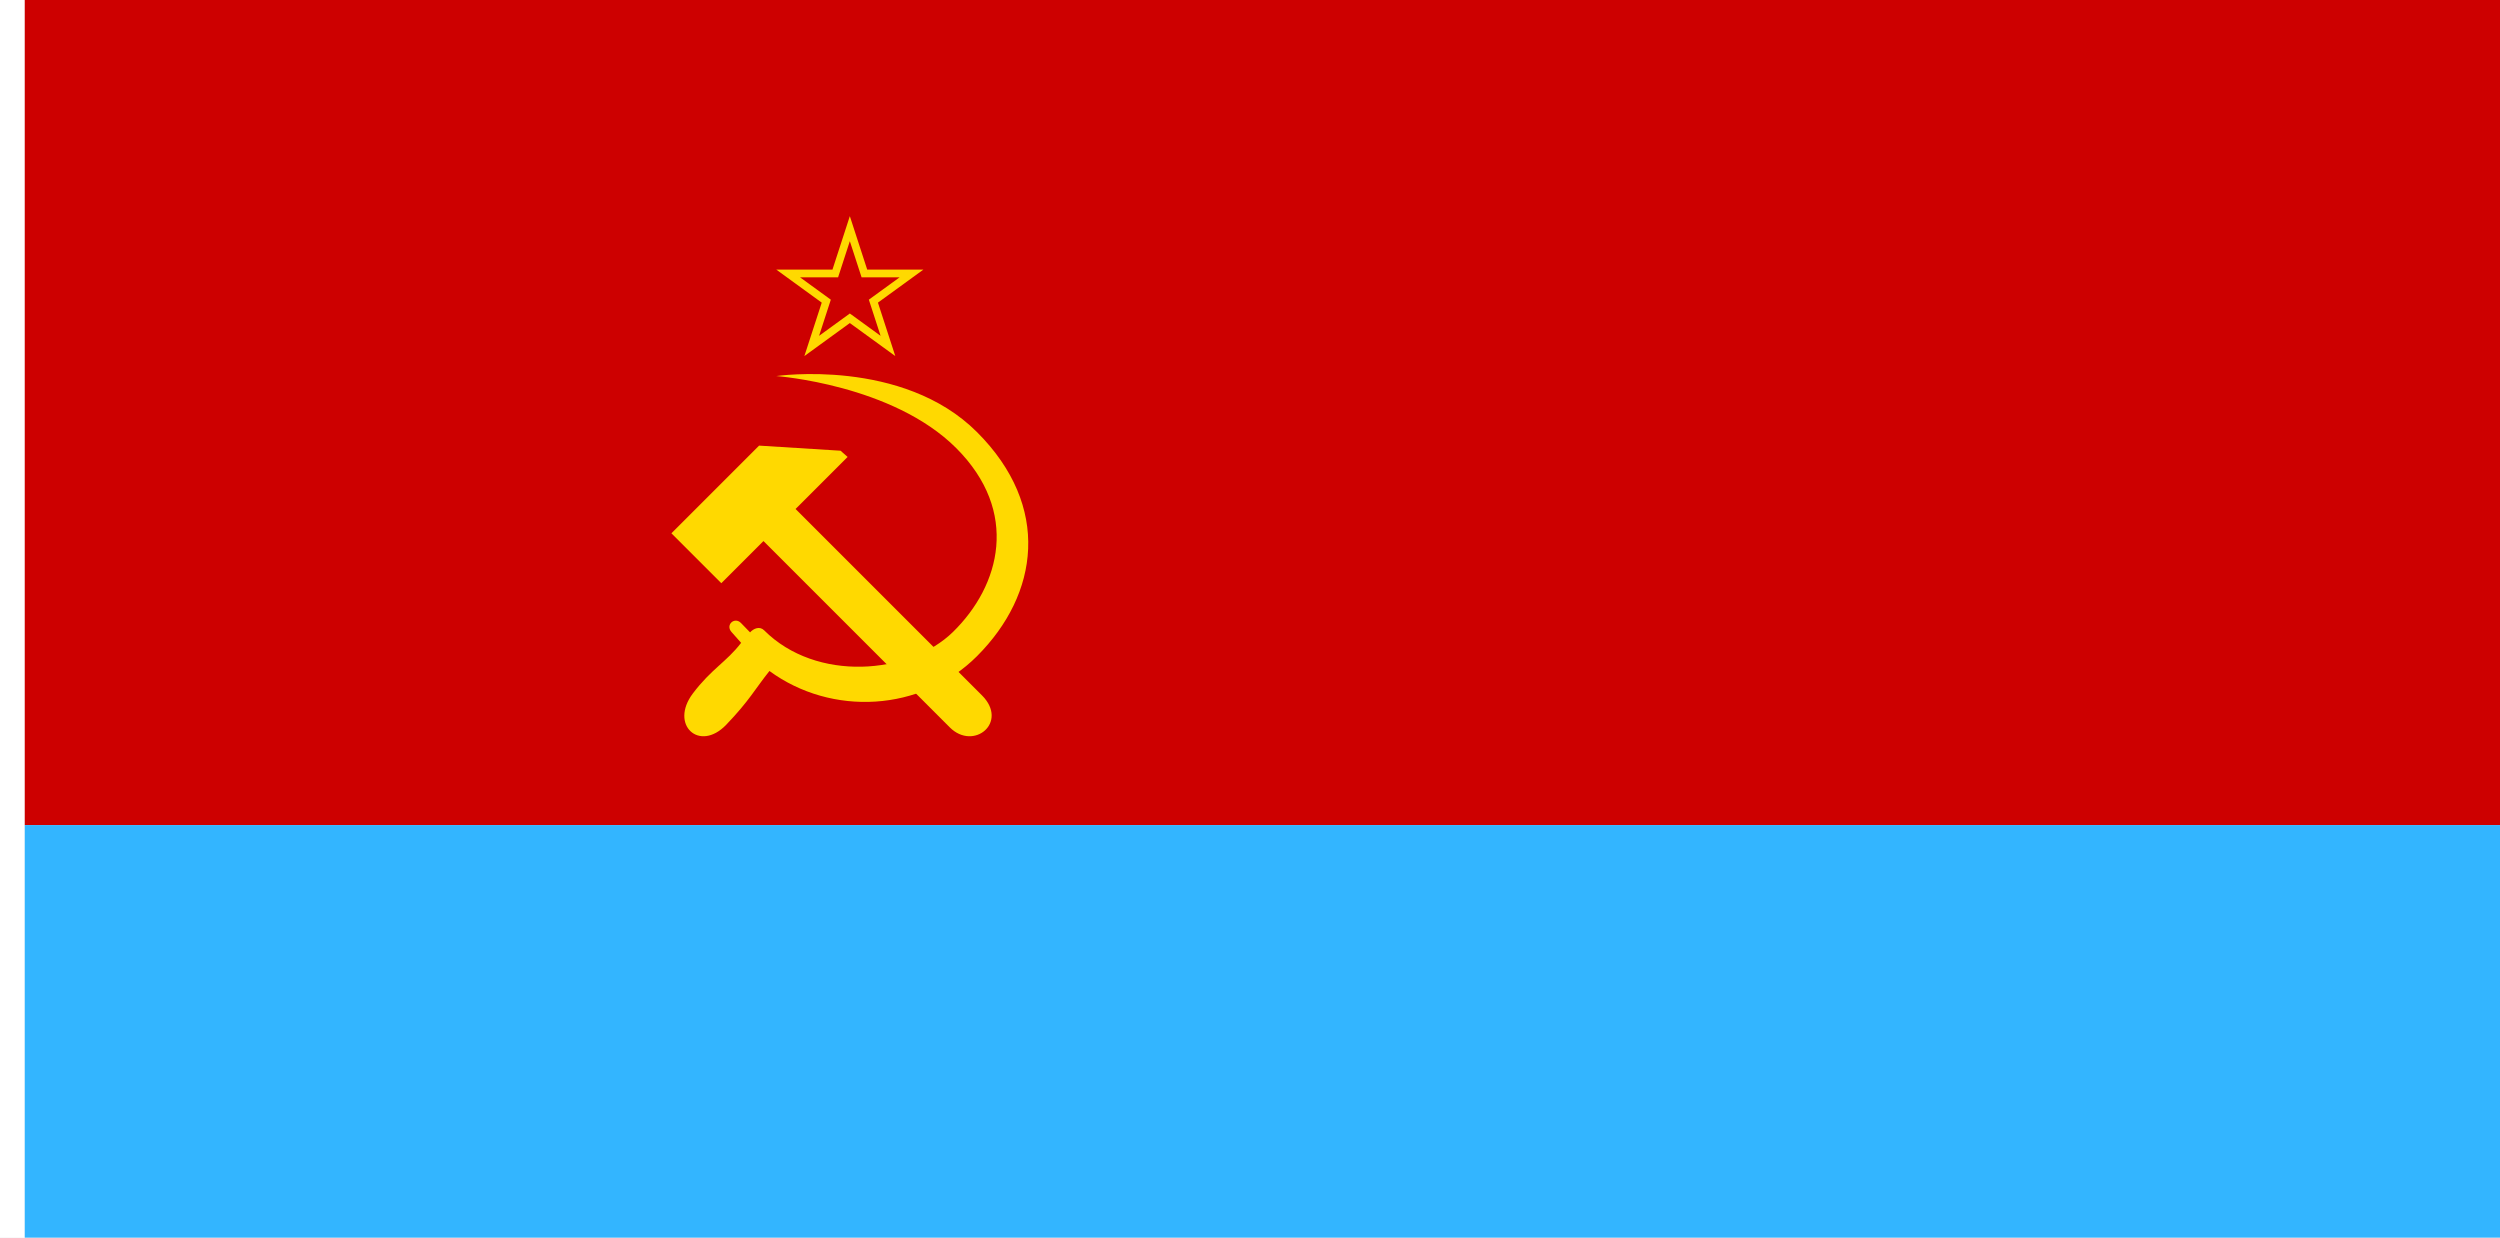
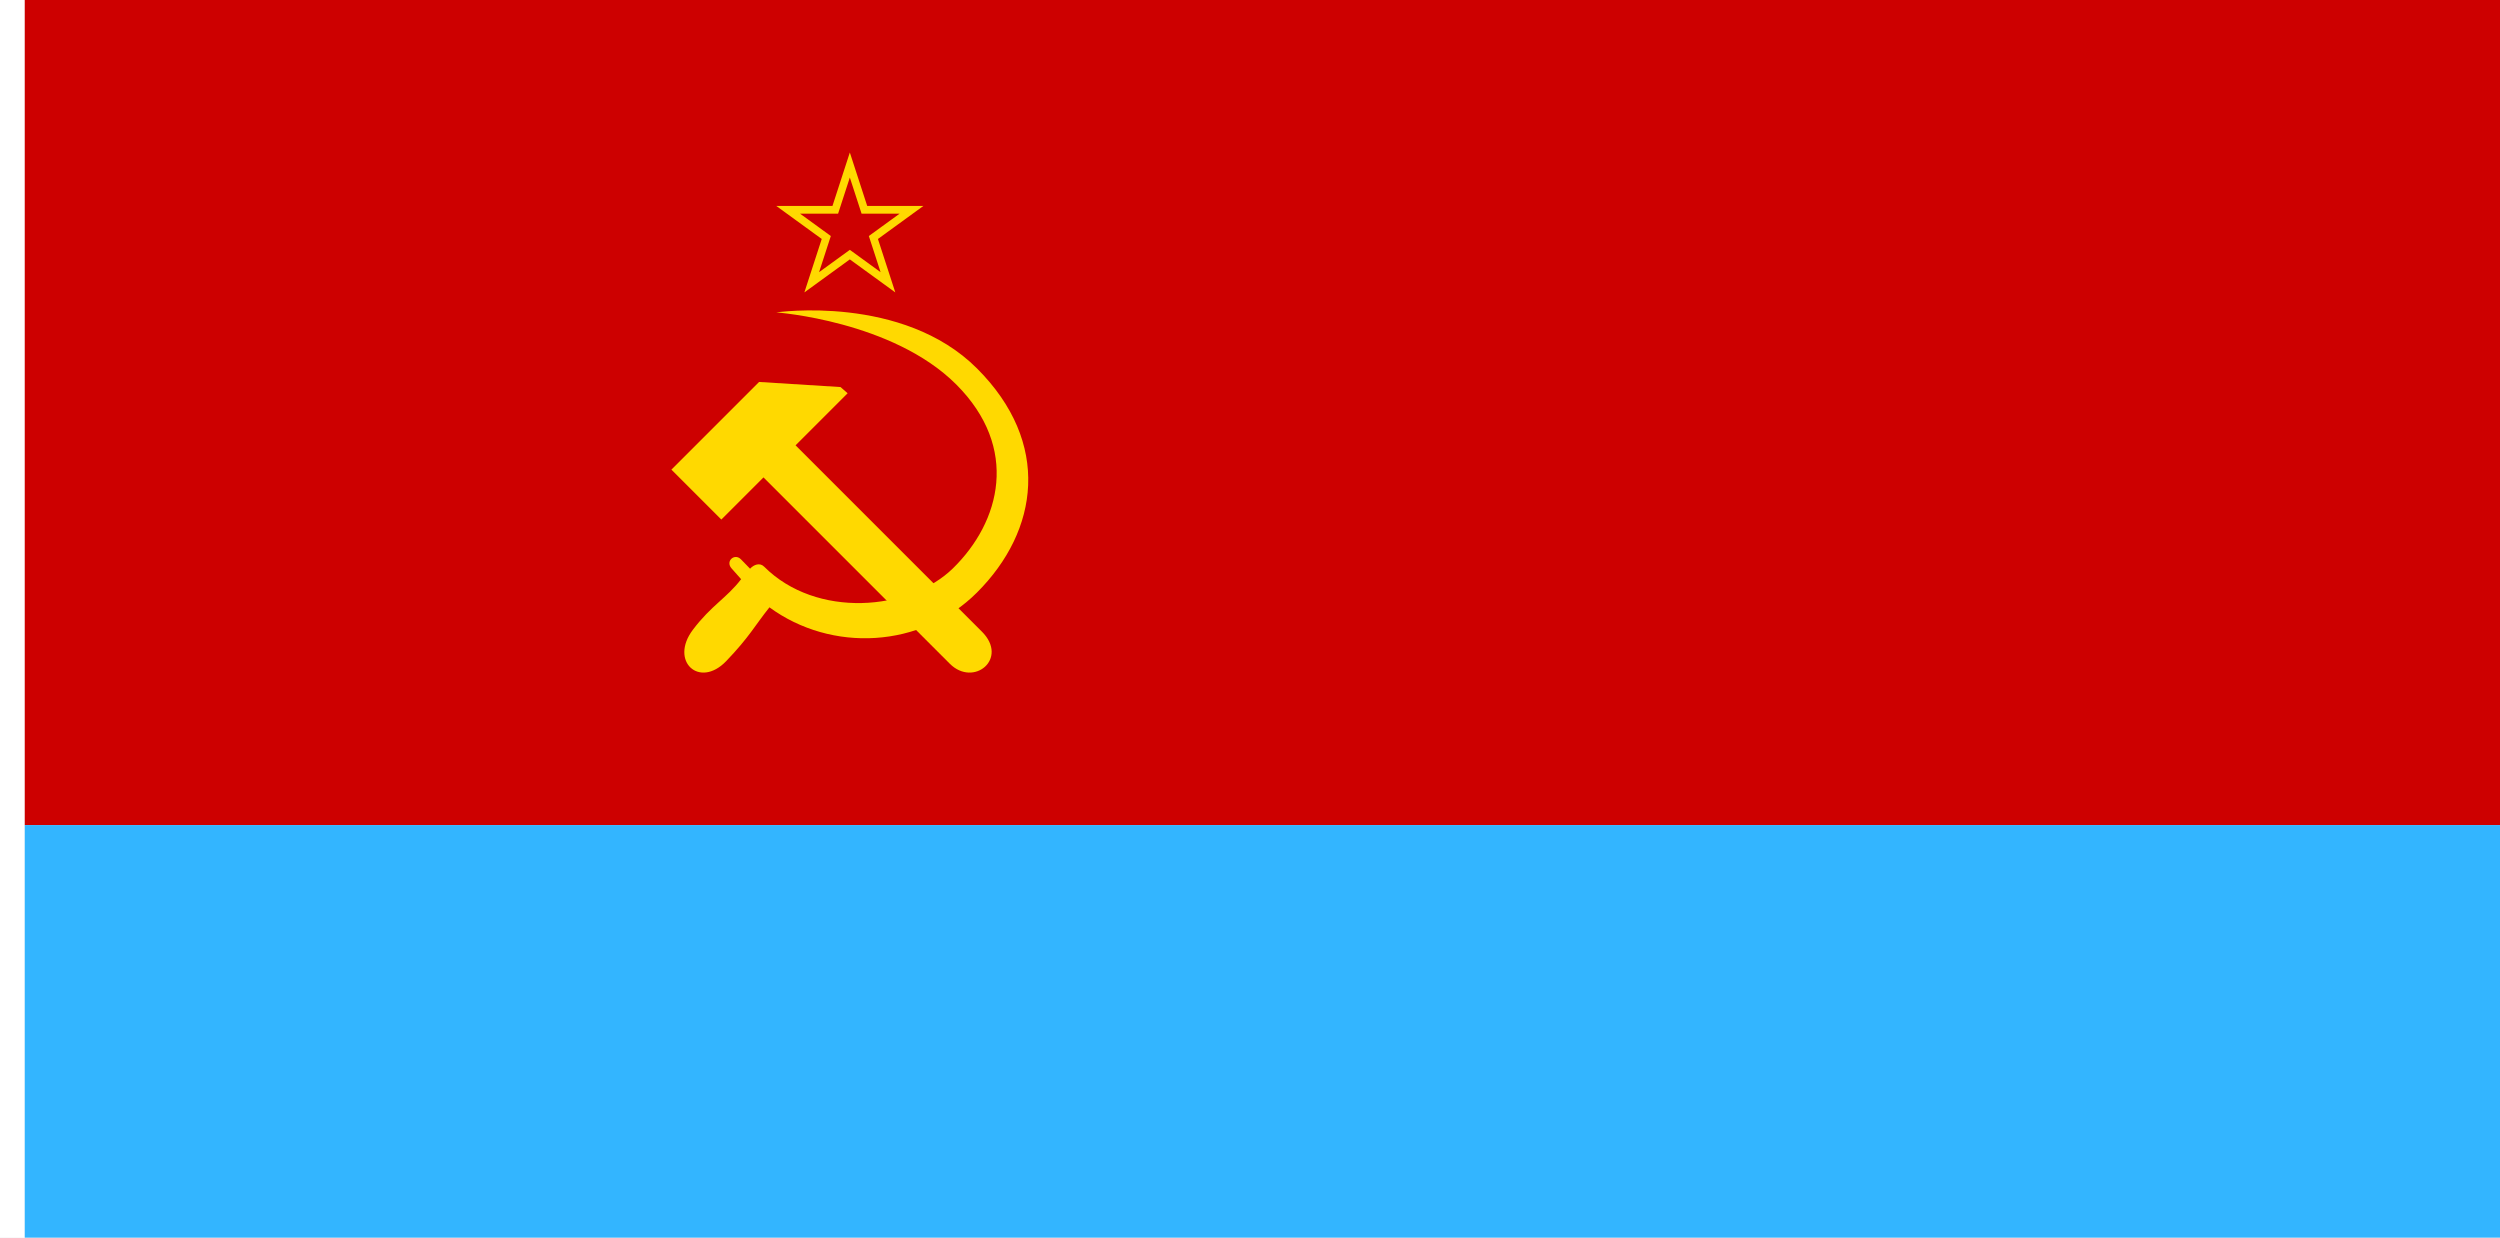
<svg xmlns="http://www.w3.org/2000/svg" width="3636" height="1800" viewBox="0 0 962.025 476.25" version="1.1" id="svg8">
  <defs id="defs2" />
  <g id="layer1" transform="translate(112.3345,-299.2679)">
    <path style="fill:#ffffff;fill-opacity:1;stroke:none;stroke-width:0.512px;stroke-linecap:butt;stroke-linejoin:miter;stroke-opacity:1" d="m -102.81,299.268 h -9.525 v 476.25 h 9.525 z" id="path1079" />
    <path id="path822" d="m 849.69,616.768 h -952.5 v -317.5 h 952.5 z" style="fill:#cd0000;fill-opacity:1;stroke:none;stroke-width:1.547px;stroke-linecap:butt;stroke-linejoin:miter;stroke-opacity:1" />
    <path style="fill:#33b5ff;fill-opacity:1;stroke:none;stroke-width:0.893px;stroke-linecap:butt;stroke-linejoin:miter;stroke-opacity:1" d="m 849.69,775.518 h -952.5 v -158.75 h 952.5 z" id="path818" />
-     <g id="g853" transform="translate(-153.9875,12.46852)" style="fill:#ffd900;fill-opacity:1">
+     <g id="g853" transform="translate(-153.9875,-12.02856)" style="fill:#ffd900;fill-opacity:1">
      <path style="color:#000000;font-style:normal;font-variant:normal;font-weight:normal;font-stretch:normal;font-size:medium;line-height:normal;font-family:sans-serif;font-variant-ligatures:normal;font-variant-position:normal;font-variant-caps:normal;font-variant-numeric:normal;font-variant-alternates:normal;font-feature-settings:normal;text-indent:0;text-align:start;text-decoration:none;text-decoration-line:none;text-decoration-style:solid;text-decoration-color:#000000;letter-spacing:normal;word-spacing:normal;text-transform:none;writing-mode:lr-tb;direction:ltr;text-orientation:mixed;dominant-baseline:auto;baseline-shift:baseline;text-anchor:start;white-space:normal;shape-padding:0;clip-rule:nonzero;display:inline;overflow:visible;visibility:visible;opacity:1;isolation:auto;mix-blend-mode:normal;color-interpolation:sRGB;color-interpolation-filters:linearRGB;solid-color:#000000;solid-opacity:1;vector-effect:none;fill:#ffd900;fill-opacity:1;fill-rule:evenodd;stroke:none;stroke-width:0.265;stroke-linecap:round;stroke-linejoin:round;stroke-miterlimit:4;stroke-dasharray:none;stroke-dashoffset:0;stroke-opacity:1;color-rendering:auto;image-rendering:auto;shape-rendering:auto;text-rendering:auto;enable-background:accumulate" d="m 368.678,369.977 -6.683,20.568 h -21.626 l 17.496,12.711 -6.683,20.568 17.496,-12.711 17.496,12.711 -6.683,-20.568 17.496,-12.711 h -21.626 z m -4.521,23.545 4.521,-13.912 4.52,13.912 h 14.627 l -11.834,8.598 4.521,13.912 -11.834,-8.598 -11.836,8.598 4.521,-13.912 -11.834,-8.598 z" id="path830" />
      <path id="path820" d="m 419.496,554.357 c 10.42,10.42 -3.183,21.518 -12.35,12.35 l -71.701,-71.701 -16.217,16.217 -19.209,-19.209 33.737,-33.737 31.343,1.96 2.722,2.393 -20.026,20.026 z" style="opacity:1;fill:#ffd900;fill-opacity:1;fill-rule:evenodd;stroke:none;stroke-width:0.341;stroke-linecap:round;stroke-linejoin:round;stroke-miterlimit:4;stroke-dasharray:none;stroke-dashoffset:0;stroke-opacity:1" />
      <path id="path859" d="m 409.609,459.228 c -24.478,-24.478 -69.239,-27.714 -69.239,-27.714 0,0 48.596,-7.088 77.253,21.57 28.658,28.658 23.805,62.399 2e-5,86.204 -21.55,21.55 -56.031,23.185 -79.877,5.716 -5.502,6.859 -7.735,11.432 -16.656,20.71 -10.294,10.706 -21.922,0.003 -12.819,-12.063 7.136,-9.458 12.933,-12.122 18.577,-19.477 l -3.708,-4.183 c -2.441,-2.754 1.202,-5.967 3.64,-3.459 l 3.507,3.609 c 1.4,-1.534 3.72,-2.486 5.429,-0.778 20.049,20.049 55.86,17.043 72.628,0.646 18.314,-17.91 25.742,-46.304 1.265,-70.781 z" style="opacity:1;fill:#ffd900;fill-opacity:1;fill-rule:evenodd;stroke:none;stroke-width:0.25;stroke-linecap:round;stroke-linejoin:round;stroke-miterlimit:4;stroke-dasharray:none;stroke-dashoffset:0;stroke-opacity:1" />
    </g>
  </g>
</svg>
